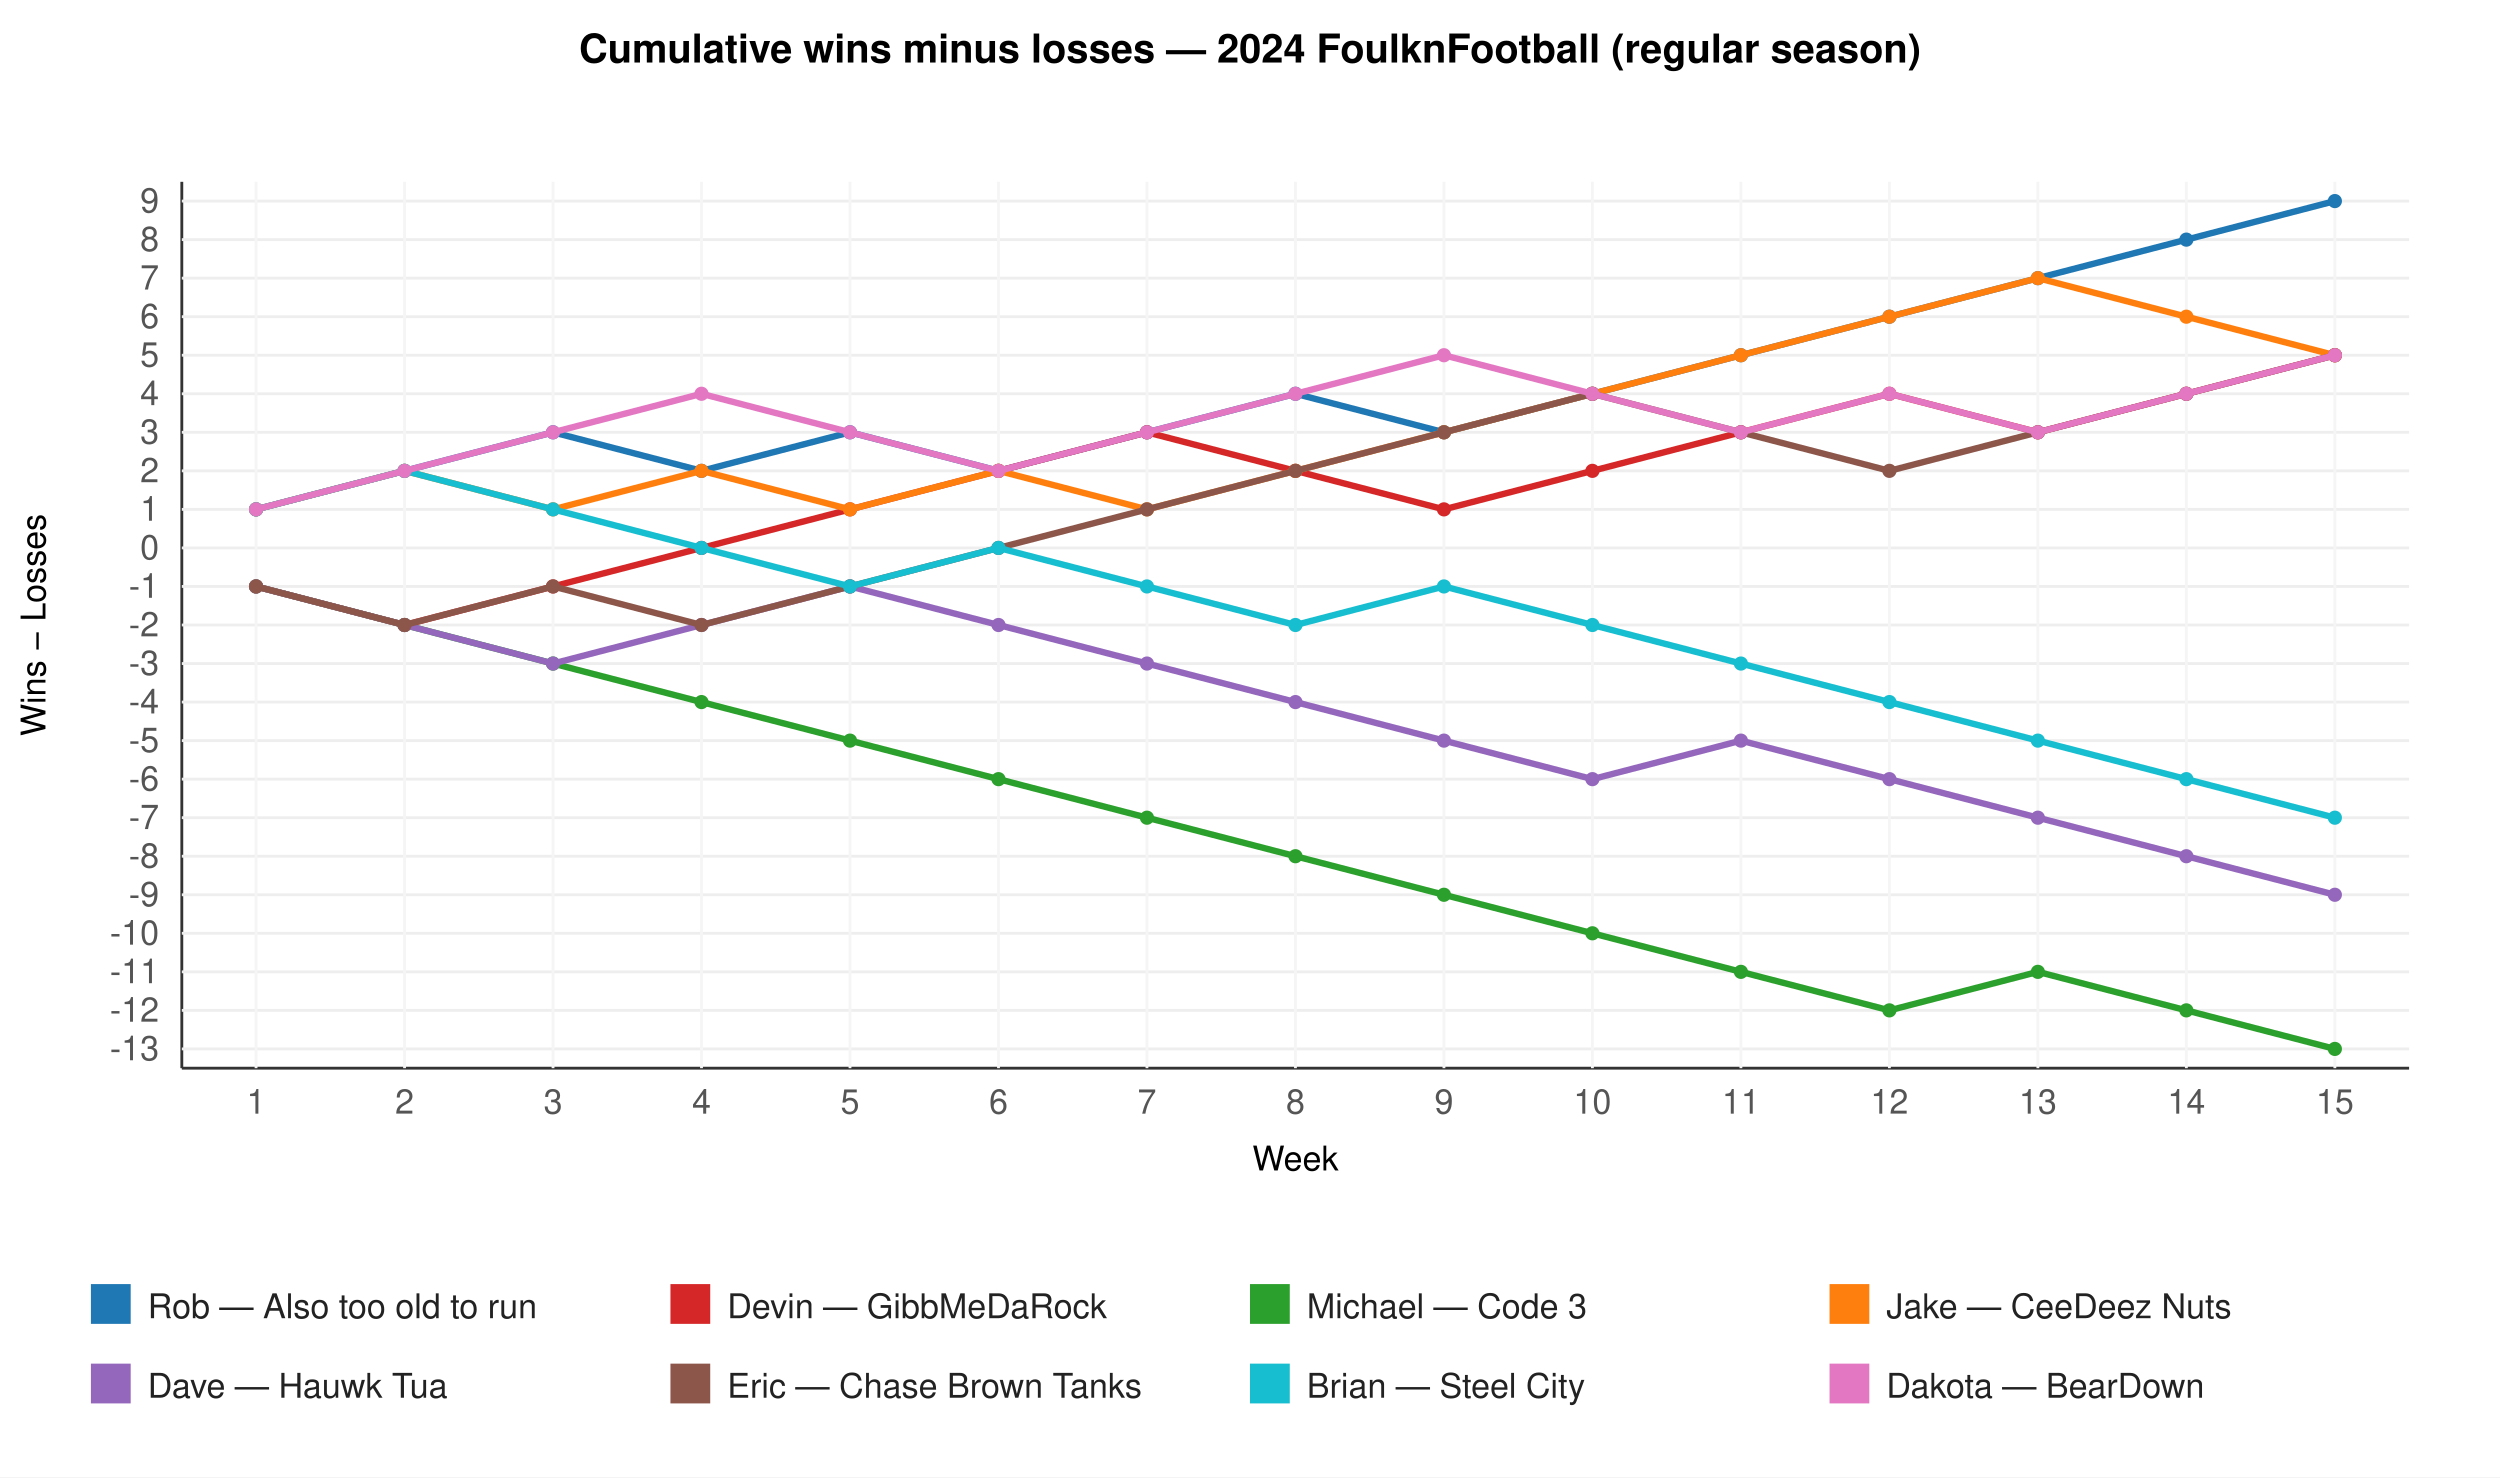
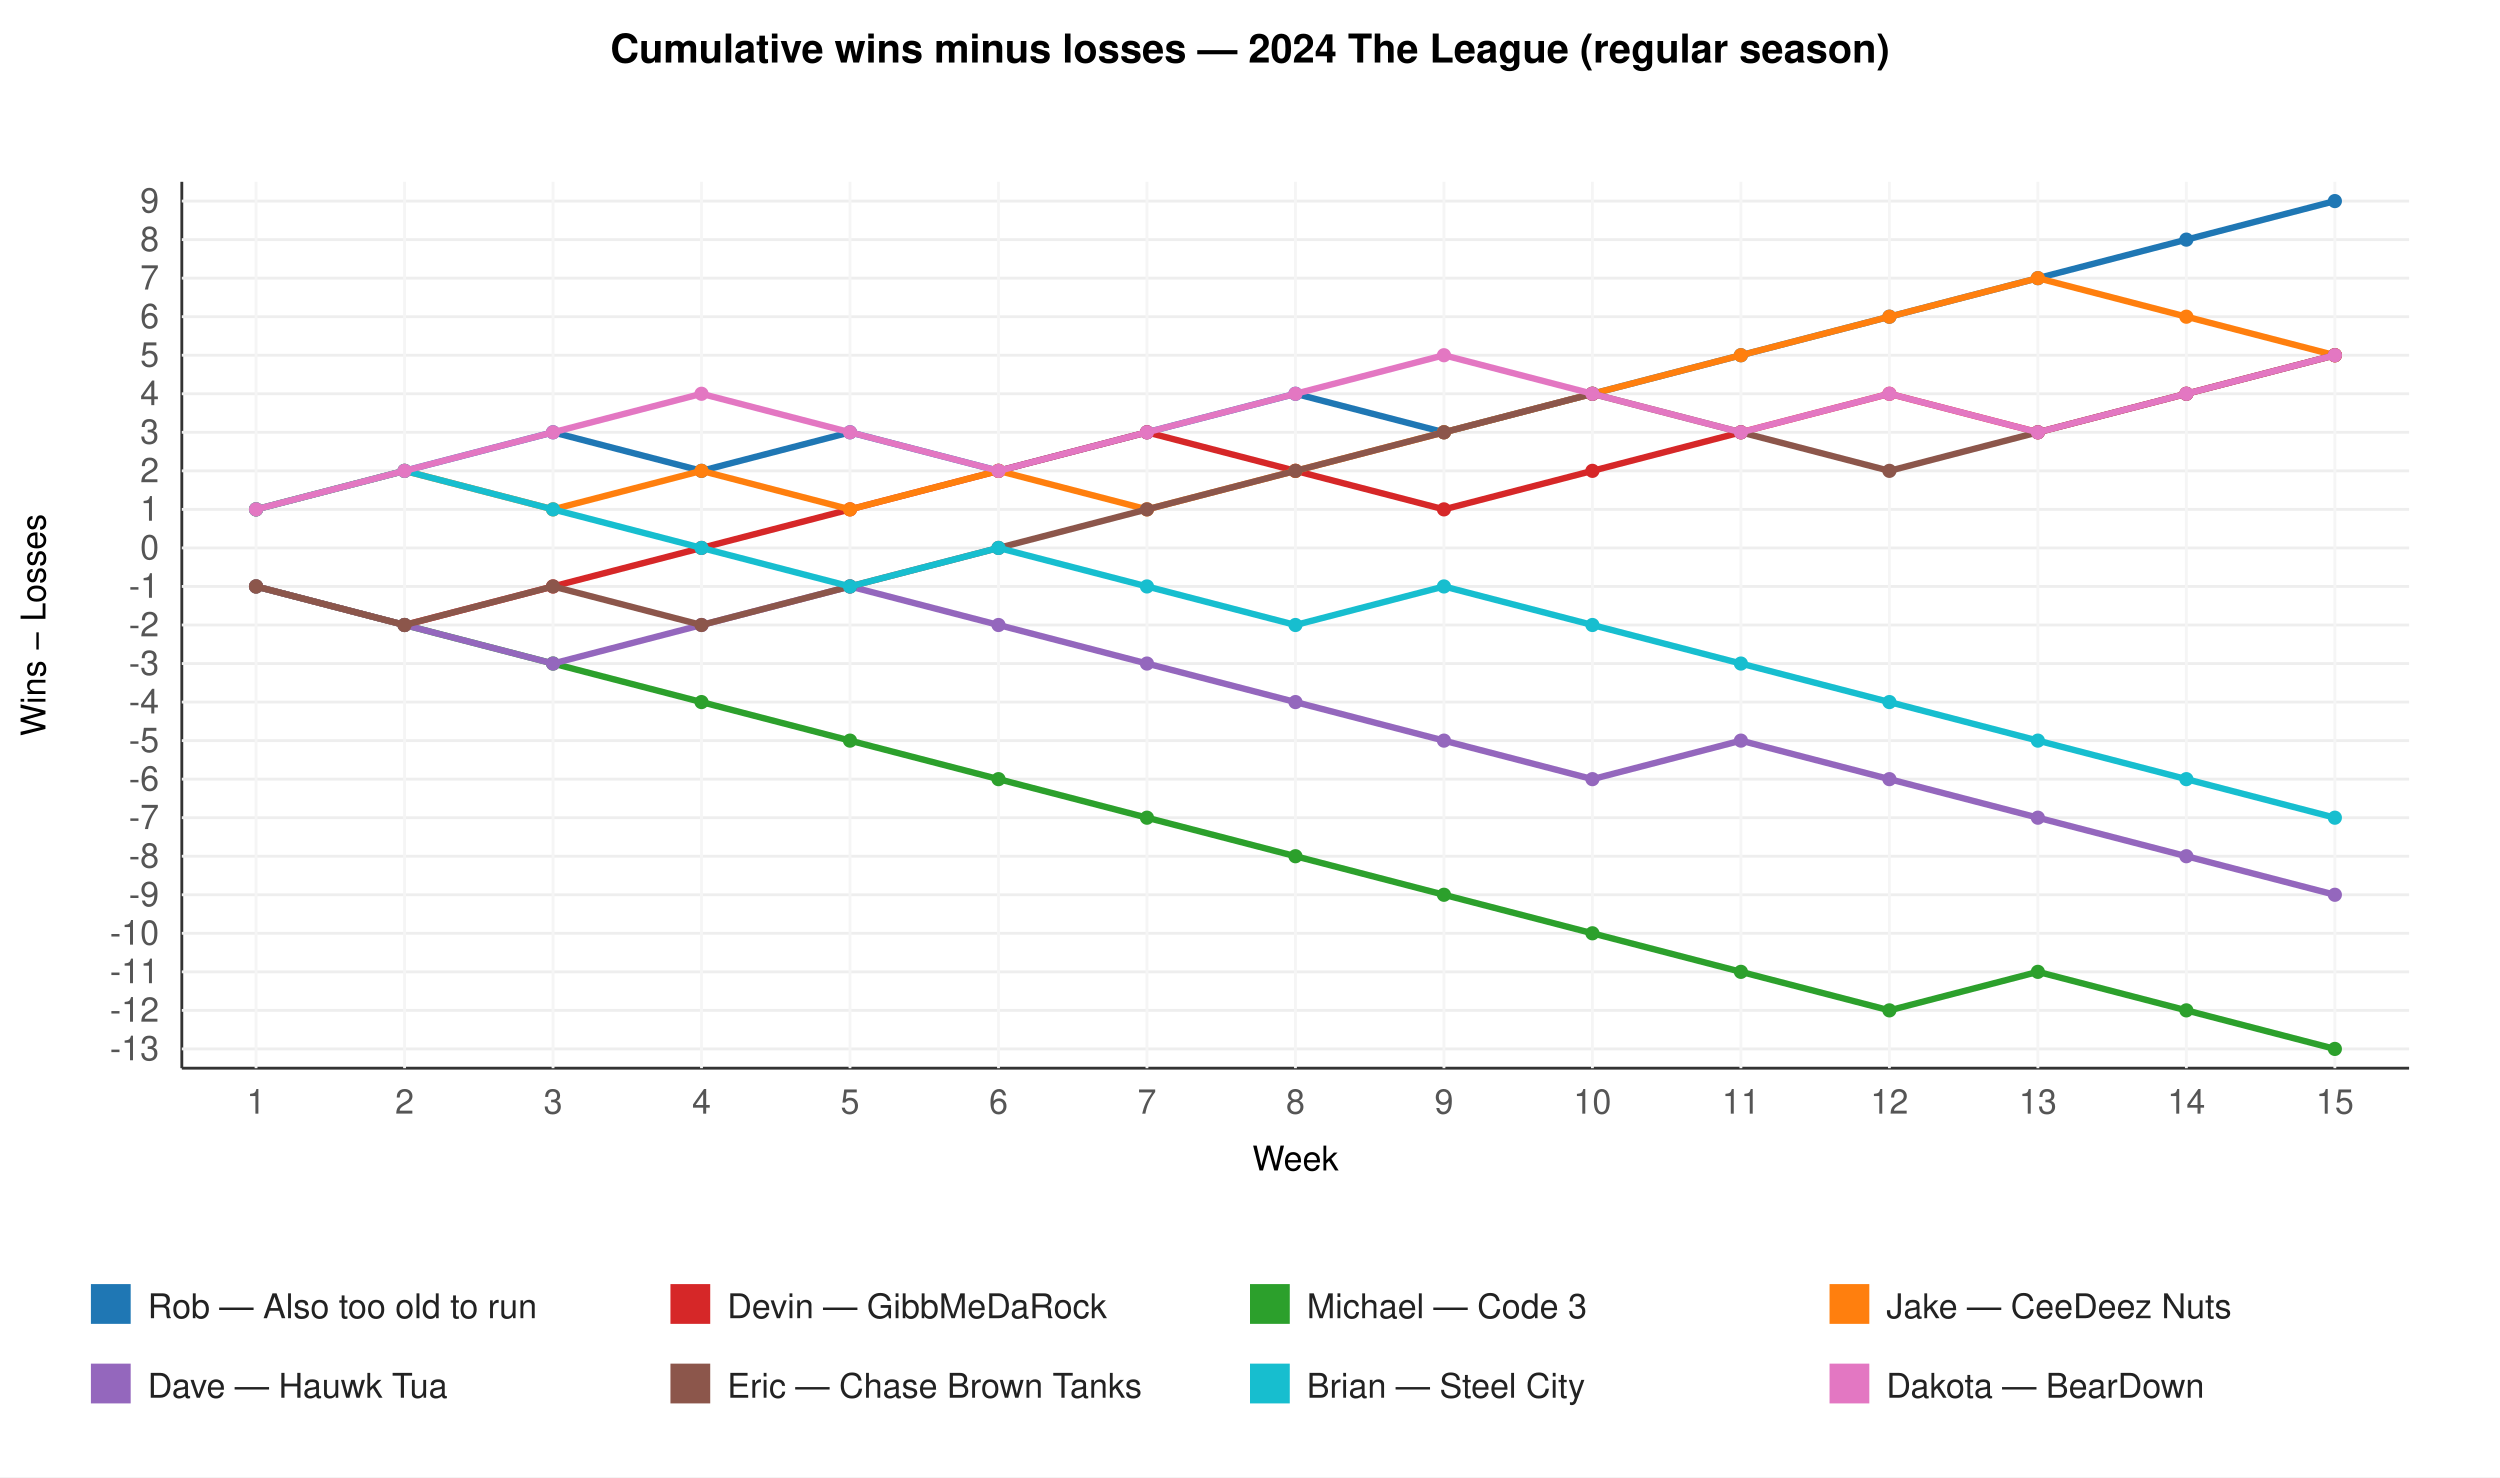
<svg xmlns="http://www.w3.org/2000/svg" viewBox="0 0 880 520" font-family="-apple-system, Segoe UI, Helvetica, Arial, sans-serif" font-size="12">
  <rect x="0" y="0" width="880" height="520" fill="#ffffff" />
-   <text x="440" y="22" text-anchor="middle" font-size="14" font-weight="600">Cumulative wins minus losses — 2024 FoulknFootball (regular season)</text>
+   <text x="440" y="22" text-anchor="middle" font-size="14" font-weight="600">Cumulative wins minus losses — 2024 The League (regular season)</text>
  <line x1="64" y1="64" x2="64" y2="376" stroke="#333" stroke-width="1" />
  <line x1="64" y1="376" x2="848" y2="376" stroke="#333" stroke-width="1" />
  <text x="16" y="220" text-anchor="middle" transform="rotate(-90 16 220)">Wins − Losses</text>
  <text x="456" y="412" text-anchor="middle">Week</text>
  <line x1="64" y1="369.22" x2="848" y2="369.22" stroke="#eee" stroke-width="1" />
  <text x="56" y="373.22" text-anchor="end" fill="#555">-13</text>
  <line x1="64" y1="355.65" x2="848" y2="355.65" stroke="#eee" stroke-width="1" />
  <text x="56" y="359.65" text-anchor="end" fill="#555">-12</text>
  <line x1="64" y1="342.09" x2="848" y2="342.09" stroke="#eee" stroke-width="1" />
  <text x="56" y="346.09" text-anchor="end" fill="#555">-11</text>
  <line x1="64" y1="328.52" x2="848" y2="328.52" stroke="#eee" stroke-width="1" />
  <text x="56" y="332.52" text-anchor="end" fill="#555">-10</text>
  <line x1="64" y1="314.96" x2="848" y2="314.96" stroke="#eee" stroke-width="1" />
  <text x="56" y="318.96" text-anchor="end" fill="#555">-9</text>
  <line x1="64" y1="301.39" x2="848" y2="301.39" stroke="#eee" stroke-width="1" />
  <text x="56" y="305.39" text-anchor="end" fill="#555">-8</text>
  <line x1="64" y1="287.83" x2="848" y2="287.83" stroke="#eee" stroke-width="1" />
  <text x="56" y="291.83" text-anchor="end" fill="#555">-7</text>
  <line x1="64" y1="274.26" x2="848" y2="274.26" stroke="#eee" stroke-width="1" />
  <text x="56" y="278.26" text-anchor="end" fill="#555">-6</text>
  <line x1="64" y1="260.7" x2="848" y2="260.7" stroke="#eee" stroke-width="1" />
  <text x="56" y="264.7" text-anchor="end" fill="#555">-5</text>
  <line x1="64" y1="247.13" x2="848" y2="247.13" stroke="#eee" stroke-width="1" />
  <text x="56" y="251.13" text-anchor="end" fill="#555">-4</text>
  <line x1="64" y1="233.57" x2="848" y2="233.57" stroke="#eee" stroke-width="1" />
  <text x="56" y="237.57" text-anchor="end" fill="#555">-3</text>
  <line x1="64" y1="220" x2="848" y2="220" stroke="#eee" stroke-width="1" />
  <text x="56" y="224" text-anchor="end" fill="#555">-2</text>
  <line x1="64" y1="206.43" x2="848" y2="206.43" stroke="#eee" stroke-width="1" />
  <text x="56" y="210.43" text-anchor="end" fill="#555">-1</text>
  <line x1="64" y1="192.87" x2="848" y2="192.87" stroke="#eee" stroke-width="1" />
  <text x="56" y="196.87" text-anchor="end" fill="#555">0</text>
  <line x1="64" y1="179.3" x2="848" y2="179.3" stroke="#eee" stroke-width="1" />
  <text x="56" y="183.3" text-anchor="end" fill="#555">1</text>
  <line x1="64" y1="165.74" x2="848" y2="165.74" stroke="#eee" stroke-width="1" />
  <text x="56" y="169.74" text-anchor="end" fill="#555">2</text>
  <line x1="64" y1="152.17" x2="848" y2="152.17" stroke="#eee" stroke-width="1" />
  <text x="56" y="156.17" text-anchor="end" fill="#555">3</text>
  <line x1="64" y1="138.61" x2="848" y2="138.61" stroke="#eee" stroke-width="1" />
  <text x="56" y="142.61" text-anchor="end" fill="#555">4</text>
  <line x1="64" y1="125.04" x2="848" y2="125.04" stroke="#eee" stroke-width="1" />
  <text x="56" y="129.04" text-anchor="end" fill="#555">5</text>
  <line x1="64" y1="111.48" x2="848" y2="111.48" stroke="#eee" stroke-width="1" />
  <text x="56" y="115.48" text-anchor="end" fill="#555">6</text>
  <line x1="64" y1="97.91" x2="848" y2="97.91" stroke="#eee" stroke-width="1" />
  <text x="56" y="101.91" text-anchor="end" fill="#555">7</text>
  <line x1="64" y1="84.35" x2="848" y2="84.35" stroke="#eee" stroke-width="1" />
  <text x="56" y="88.35" text-anchor="end" fill="#555">8</text>
  <line x1="64" y1="70.78" x2="848" y2="70.78" stroke="#eee" stroke-width="1" />
  <text x="56" y="74.78" text-anchor="end" fill="#555">9</text>
  <line x1="90.13" y1="64" x2="90.13" y2="376" stroke="#f5f5f5" stroke-width="1" />
  <text x="90.13" y="392" text-anchor="middle" fill="#555">1</text>
  <line x1="142.4" y1="64" x2="142.4" y2="376" stroke="#f5f5f5" stroke-width="1" />
  <text x="142.4" y="392" text-anchor="middle" fill="#555">2</text>
  <line x1="194.67" y1="64" x2="194.67" y2="376" stroke="#f5f5f5" stroke-width="1" />
  <text x="194.67" y="392" text-anchor="middle" fill="#555">3</text>
  <line x1="246.93" y1="64" x2="246.93" y2="376" stroke="#f5f5f5" stroke-width="1" />
  <text x="246.93" y="392" text-anchor="middle" fill="#555">4</text>
  <line x1="299.2" y1="64" x2="299.2" y2="376" stroke="#f5f5f5" stroke-width="1" />
  <text x="299.2" y="392" text-anchor="middle" fill="#555">5</text>
  <line x1="351.47" y1="64" x2="351.47" y2="376" stroke="#f5f5f5" stroke-width="1" />
  <text x="351.47" y="392" text-anchor="middle" fill="#555">6</text>
  <line x1="403.73" y1="64" x2="403.73" y2="376" stroke="#f5f5f5" stroke-width="1" />
  <text x="403.73" y="392" text-anchor="middle" fill="#555">7</text>
  <line x1="456" y1="64" x2="456" y2="376" stroke="#f5f5f5" stroke-width="1" />
  <text x="456" y="392" text-anchor="middle" fill="#555">8</text>
  <line x1="508.27" y1="64" x2="508.27" y2="376" stroke="#f5f5f5" stroke-width="1" />
  <text x="508.27" y="392" text-anchor="middle" fill="#555">9</text>
  <line x1="560.53" y1="64" x2="560.53" y2="376" stroke="#f5f5f5" stroke-width="1" />
  <text x="560.53" y="392" text-anchor="middle" fill="#555">10</text>
  <line x1="612.8" y1="64" x2="612.8" y2="376" stroke="#f5f5f5" stroke-width="1" />
  <text x="612.8" y="392" text-anchor="middle" fill="#555">11</text>
  <line x1="665.07" y1="64" x2="665.07" y2="376" stroke="#f5f5f5" stroke-width="1" />
  <text x="665.07" y="392" text-anchor="middle" fill="#555">12</text>
  <line x1="717.33" y1="64" x2="717.33" y2="376" stroke="#f5f5f5" stroke-width="1" />
  <text x="717.33" y="392" text-anchor="middle" fill="#555">13</text>
  <line x1="769.6" y1="64" x2="769.6" y2="376" stroke="#f5f5f5" stroke-width="1" />
  <text x="769.6" y="392" text-anchor="middle" fill="#555">14</text>
  <line x1="821.87" y1="64" x2="821.87" y2="376" stroke="#f5f5f5" stroke-width="1" />
  <text x="821.87" y="392" text-anchor="middle" fill="#555">15</text>
  <polyline fill="none" stroke="#1f77b4" stroke-width="2.25" stroke-linejoin="round" stroke-linecap="round" points="90.13,179.3 142.4,165.74 194.67,152.17 246.93,165.74 299.2,152.17 351.47,165.74 403.73,152.17 456,138.61 508.27,152.17 560.53,138.61 612.8,125.04 665.07,111.48 717.33,97.91 769.6,84.35 821.87,70.78" />
  <circle cx="90.13" cy="179.3" r="2.5" fill="#1f77b4" />
  <circle cx="142.4" cy="165.74" r="2.5" fill="#1f77b4" />
  <circle cx="194.67" cy="152.17" r="2.5" fill="#1f77b4" />
  <circle cx="246.93" cy="165.74" r="2.5" fill="#1f77b4" />
  <circle cx="299.2" cy="152.17" r="2.5" fill="#1f77b4" />
  <circle cx="351.47" cy="165.74" r="2.5" fill="#1f77b4" />
  <circle cx="403.73" cy="152.17" r="2.5" fill="#1f77b4" />
  <circle cx="456" cy="138.61" r="2.5" fill="#1f77b4" />
  <circle cx="508.27" cy="152.17" r="2.5" fill="#1f77b4" />
  <circle cx="560.53" cy="138.61" r="2.5" fill="#1f77b4" />
  <circle cx="612.8" cy="125.04" r="2.5" fill="#1f77b4" />
  <circle cx="665.07" cy="111.48" r="2.5" fill="#1f77b4" />
  <circle cx="717.33" cy="97.91" r="2.5" fill="#1f77b4" />
  <circle cx="769.6" cy="84.35" r="2.5" fill="#1f77b4" />
  <circle cx="821.87" cy="70.78" r="2.5" fill="#1f77b4" />
  <polyline fill="none" stroke="#d62728" stroke-width="2.25" stroke-linejoin="round" stroke-linecap="round" points="90.13,206.43 142.4,220 194.67,206.43 246.93,192.87 299.2,179.3 351.47,165.74 403.73,152.17 456,165.74 508.27,179.3 560.53,165.74 612.8,152.17 665.07,138.61 717.33,152.17 769.6,138.61 821.87,125.04" />
  <circle cx="90.13" cy="206.43" r="2.5" fill="#d62728" />
  <circle cx="142.4" cy="220" r="2.5" fill="#d62728" />
  <circle cx="194.67" cy="206.43" r="2.5" fill="#d62728" />
  <circle cx="246.93" cy="192.87" r="2.5" fill="#d62728" />
  <circle cx="299.2" cy="179.3" r="2.5" fill="#d62728" />
  <circle cx="351.47" cy="165.74" r="2.5" fill="#d62728" />
  <circle cx="403.73" cy="152.17" r="2.5" fill="#d62728" />
  <circle cx="456" cy="165.74" r="2.5" fill="#d62728" />
  <circle cx="508.27" cy="179.3" r="2.5" fill="#d62728" />
  <circle cx="560.53" cy="165.74" r="2.5" fill="#d62728" />
  <circle cx="612.8" cy="152.17" r="2.5" fill="#d62728" />
  <circle cx="665.07" cy="138.61" r="2.5" fill="#d62728" />
  <circle cx="717.33" cy="152.17" r="2.5" fill="#d62728" />
  <circle cx="769.6" cy="138.61" r="2.5" fill="#d62728" />
  <circle cx="821.87" cy="125.04" r="2.5" fill="#d62728" />
  <polyline fill="none" stroke="#2ca02c" stroke-width="2.25" stroke-linejoin="round" stroke-linecap="round" points="90.13,206.43 142.4,220 194.67,233.57 246.93,247.13 299.2,260.7 351.47,274.26 403.73,287.83 456,301.39 508.27,314.96 560.53,328.52 612.8,342.09 665.07,355.65 717.33,342.09 769.6,355.65 821.87,369.22" />
  <circle cx="90.13" cy="206.43" r="2.5" fill="#2ca02c" />
  <circle cx="142.4" cy="220" r="2.5" fill="#2ca02c" />
  <circle cx="194.67" cy="233.57" r="2.5" fill="#2ca02c" />
  <circle cx="246.93" cy="247.13" r="2.5" fill="#2ca02c" />
  <circle cx="299.2" cy="260.7" r="2.5" fill="#2ca02c" />
  <circle cx="351.47" cy="274.26" r="2.5" fill="#2ca02c" />
  <circle cx="403.73" cy="287.83" r="2.5" fill="#2ca02c" />
  <circle cx="456" cy="301.39" r="2.5" fill="#2ca02c" />
  <circle cx="508.27" cy="314.96" r="2.5" fill="#2ca02c" />
  <circle cx="560.53" cy="328.52" r="2.5" fill="#2ca02c" />
  <circle cx="612.8" cy="342.09" r="2.5" fill="#2ca02c" />
  <circle cx="665.07" cy="355.65" r="2.5" fill="#2ca02c" />
  <circle cx="717.33" cy="342.09" r="2.5" fill="#2ca02c" />
  <circle cx="769.6" cy="355.65" r="2.5" fill="#2ca02c" />
  <circle cx="821.87" cy="369.22" r="2.5" fill="#2ca02c" />
  <polyline fill="none" stroke="#ff7f0e" stroke-width="2.25" stroke-linejoin="round" stroke-linecap="round" points="90.13,179.3 142.4,165.74 194.67,179.3 246.93,165.74 299.2,179.3 351.47,165.74 403.73,179.3 456,165.74 508.27,152.17 560.53,138.61 612.8,125.04 665.07,111.48 717.33,97.91 769.6,111.48 821.87,125.04" />
  <circle cx="90.13" cy="179.3" r="2.5" fill="#ff7f0e" />
  <circle cx="142.4" cy="165.74" r="2.5" fill="#ff7f0e" />
  <circle cx="194.67" cy="179.3" r="2.5" fill="#ff7f0e" />
  <circle cx="246.93" cy="165.74" r="2.5" fill="#ff7f0e" />
  <circle cx="299.2" cy="179.3" r="2.5" fill="#ff7f0e" />
  <circle cx="351.47" cy="165.74" r="2.5" fill="#ff7f0e" />
  <circle cx="403.73" cy="179.3" r="2.5" fill="#ff7f0e" />
  <circle cx="456" cy="165.74" r="2.5" fill="#ff7f0e" />
  <circle cx="508.27" cy="152.17" r="2.5" fill="#ff7f0e" />
  <circle cx="560.53" cy="138.61" r="2.5" fill="#ff7f0e" />
  <circle cx="612.8" cy="125.04" r="2.5" fill="#ff7f0e" />
  <circle cx="665.07" cy="111.48" r="2.5" fill="#ff7f0e" />
  <circle cx="717.33" cy="97.91" r="2.5" fill="#ff7f0e" />
  <circle cx="769.6" cy="111.48" r="2.5" fill="#ff7f0e" />
  <circle cx="821.87" cy="125.04" r="2.5" fill="#ff7f0e" />
  <polyline fill="none" stroke="#9467bd" stroke-width="2.25" stroke-linejoin="round" stroke-linecap="round" points="90.13,206.43 142.4,220 194.67,233.57 246.93,220 299.2,206.43 351.47,220 403.73,233.57 456,247.13 508.27,260.7 560.53,274.26 612.8,260.7 665.07,274.26 717.33,287.83 769.6,301.39 821.87,314.96" />
  <circle cx="90.13" cy="206.43" r="2.5" fill="#9467bd" />
  <circle cx="142.4" cy="220" r="2.5" fill="#9467bd" />
  <circle cx="194.67" cy="233.57" r="2.5" fill="#9467bd" />
  <circle cx="246.93" cy="220" r="2.5" fill="#9467bd" />
  <circle cx="299.2" cy="206.43" r="2.5" fill="#9467bd" />
  <circle cx="351.47" cy="220" r="2.5" fill="#9467bd" />
  <circle cx="403.73" cy="233.57" r="2.5" fill="#9467bd" />
  <circle cx="456" cy="247.13" r="2.5" fill="#9467bd" />
  <circle cx="508.27" cy="260.7" r="2.5" fill="#9467bd" />
  <circle cx="560.53" cy="274.26" r="2.5" fill="#9467bd" />
  <circle cx="612.8" cy="260.7" r="2.5" fill="#9467bd" />
  <circle cx="665.07" cy="274.26" r="2.5" fill="#9467bd" />
  <circle cx="717.33" cy="287.83" r="2.5" fill="#9467bd" />
  <circle cx="769.6" cy="301.39" r="2.5" fill="#9467bd" />
  <circle cx="821.87" cy="314.96" r="2.5" fill="#9467bd" />
  <polyline fill="none" stroke="#8c564b" stroke-width="2.25" stroke-linejoin="round" stroke-linecap="round" points="90.13,206.43 142.4,220 194.67,206.43 246.93,220 299.2,206.43 351.47,192.87 403.73,179.3 456,165.74 508.27,152.17 560.53,138.61 612.8,152.17 665.07,165.74 717.33,152.17 769.6,138.61 821.87,125.04" />
  <circle cx="90.13" cy="206.43" r="2.5" fill="#8c564b" />
  <circle cx="142.4" cy="220" r="2.5" fill="#8c564b" />
  <circle cx="194.67" cy="206.43" r="2.5" fill="#8c564b" />
  <circle cx="246.93" cy="220" r="2.5" fill="#8c564b" />
  <circle cx="299.2" cy="206.43" r="2.5" fill="#8c564b" />
  <circle cx="351.47" cy="192.87" r="2.5" fill="#8c564b" />
  <circle cx="403.73" cy="179.3" r="2.5" fill="#8c564b" />
  <circle cx="456" cy="165.74" r="2.5" fill="#8c564b" />
  <circle cx="508.27" cy="152.17" r="2.5" fill="#8c564b" />
  <circle cx="560.53" cy="138.61" r="2.5" fill="#8c564b" />
  <circle cx="612.8" cy="152.17" r="2.5" fill="#8c564b" />
  <circle cx="665.07" cy="165.74" r="2.5" fill="#8c564b" />
  <circle cx="717.33" cy="152.17" r="2.5" fill="#8c564b" />
  <circle cx="769.6" cy="138.61" r="2.5" fill="#8c564b" />
  <circle cx="821.87" cy="125.04" r="2.5" fill="#8c564b" />
  <polyline fill="none" stroke="#17becf" stroke-width="2.25" stroke-linejoin="round" stroke-linecap="round" points="90.13,179.3 142.4,165.74 194.67,179.3 246.93,192.87 299.2,206.43 351.47,192.87 403.73,206.43 456,220 508.27,206.43 560.53,220 612.8,233.57 665.07,247.13 717.33,260.7 769.6,274.26 821.87,287.83" />
  <circle cx="90.13" cy="179.3" r="2.5" fill="#17becf" />
  <circle cx="142.4" cy="165.74" r="2.5" fill="#17becf" />
  <circle cx="194.67" cy="179.3" r="2.5" fill="#17becf" />
  <circle cx="246.93" cy="192.87" r="2.5" fill="#17becf" />
  <circle cx="299.2" cy="206.43" r="2.5" fill="#17becf" />
  <circle cx="351.47" cy="192.87" r="2.5" fill="#17becf" />
  <circle cx="403.73" cy="206.43" r="2.5" fill="#17becf" />
  <circle cx="456" cy="220" r="2.5" fill="#17becf" />
  <circle cx="508.27" cy="206.43" r="2.5" fill="#17becf" />
  <circle cx="560.53" cy="220" r="2.5" fill="#17becf" />
  <circle cx="612.8" cy="233.57" r="2.5" fill="#17becf" />
  <circle cx="665.07" cy="247.13" r="2.5" fill="#17becf" />
  <circle cx="717.33" cy="260.7" r="2.5" fill="#17becf" />
  <circle cx="769.6" cy="274.26" r="2.5" fill="#17becf" />
  <circle cx="821.87" cy="287.83" r="2.5" fill="#17becf" />
  <polyline fill="none" stroke="#e377c2" stroke-width="2.25" stroke-linejoin="round" stroke-linecap="round" points="90.13,179.3 142.4,165.74 194.67,152.17 246.93,138.61 299.2,152.17 351.47,165.74 403.73,152.17 456,138.61 508.27,125.04 560.53,138.61 612.8,152.17 665.07,138.61 717.33,152.17 769.6,138.61 821.87,125.04" />
  <circle cx="90.13" cy="179.3" r="2.5" fill="#e377c2" />
  <circle cx="142.4" cy="165.74" r="2.5" fill="#e377c2" />
  <circle cx="194.67" cy="152.17" r="2.5" fill="#e377c2" />
  <circle cx="246.93" cy="138.61" r="2.5" fill="#e377c2" />
  <circle cx="299.2" cy="152.17" r="2.5" fill="#e377c2" />
  <circle cx="351.47" cy="165.74" r="2.5" fill="#e377c2" />
  <circle cx="403.73" cy="152.17" r="2.5" fill="#e377c2" />
  <circle cx="456" cy="138.61" r="2.5" fill="#e377c2" />
  <circle cx="508.27" cy="125.04" r="2.5" fill="#e377c2" />
  <circle cx="560.53" cy="138.61" r="2.5" fill="#e377c2" />
  <circle cx="612.8" cy="152.17" r="2.5" fill="#e377c2" />
  <circle cx="665.07" cy="138.61" r="2.5" fill="#e377c2" />
  <circle cx="717.33" cy="152.17" r="2.5" fill="#e377c2" />
  <circle cx="769.6" cy="138.61" r="2.5" fill="#e377c2" />
  <circle cx="821.87" cy="125.04" r="2.5" fill="#e377c2" />
  <rect x="32" y="452" width="14" height="14" fill="#1f77b4" />
  <text x="52" y="464" fill="#222">Rob — Also too old to run</text>
  <rect x="236" y="452" width="14" height="14" fill="#d62728" />
  <text x="256" y="464" fill="#222">Devin — GibbMeDaRock</text>
  <rect x="440" y="452" width="14" height="14" fill="#2ca02c" />
  <text x="460" y="464" fill="#222">Michael — Code 3</text>
  <rect x="644" y="452" width="14" height="14" fill="#ff7f0e" />
  <text x="664" y="464" fill="#222">Jake — CeeDeez Nuts</text>
  <rect x="32" y="480" width="14" height="14" fill="#9467bd" />
  <text x="52" y="492" fill="#222">Dave — Hauwk Tua</text>
  <rect x="236" y="480" width="14" height="14" fill="#8c564b" />
  <text x="256" y="492" fill="#222">Eric — Chase Brown Tanks</text>
  <rect x="440" y="480" width="14" height="14" fill="#17becf" />
  <text x="460" y="492" fill="#222">Brian — Steel City</text>
  <rect x="644" y="480" width="14" height="14" fill="#e377c2" />
  <text x="664" y="492" fill="#222">Dakota — BearDown</text>
</svg>
